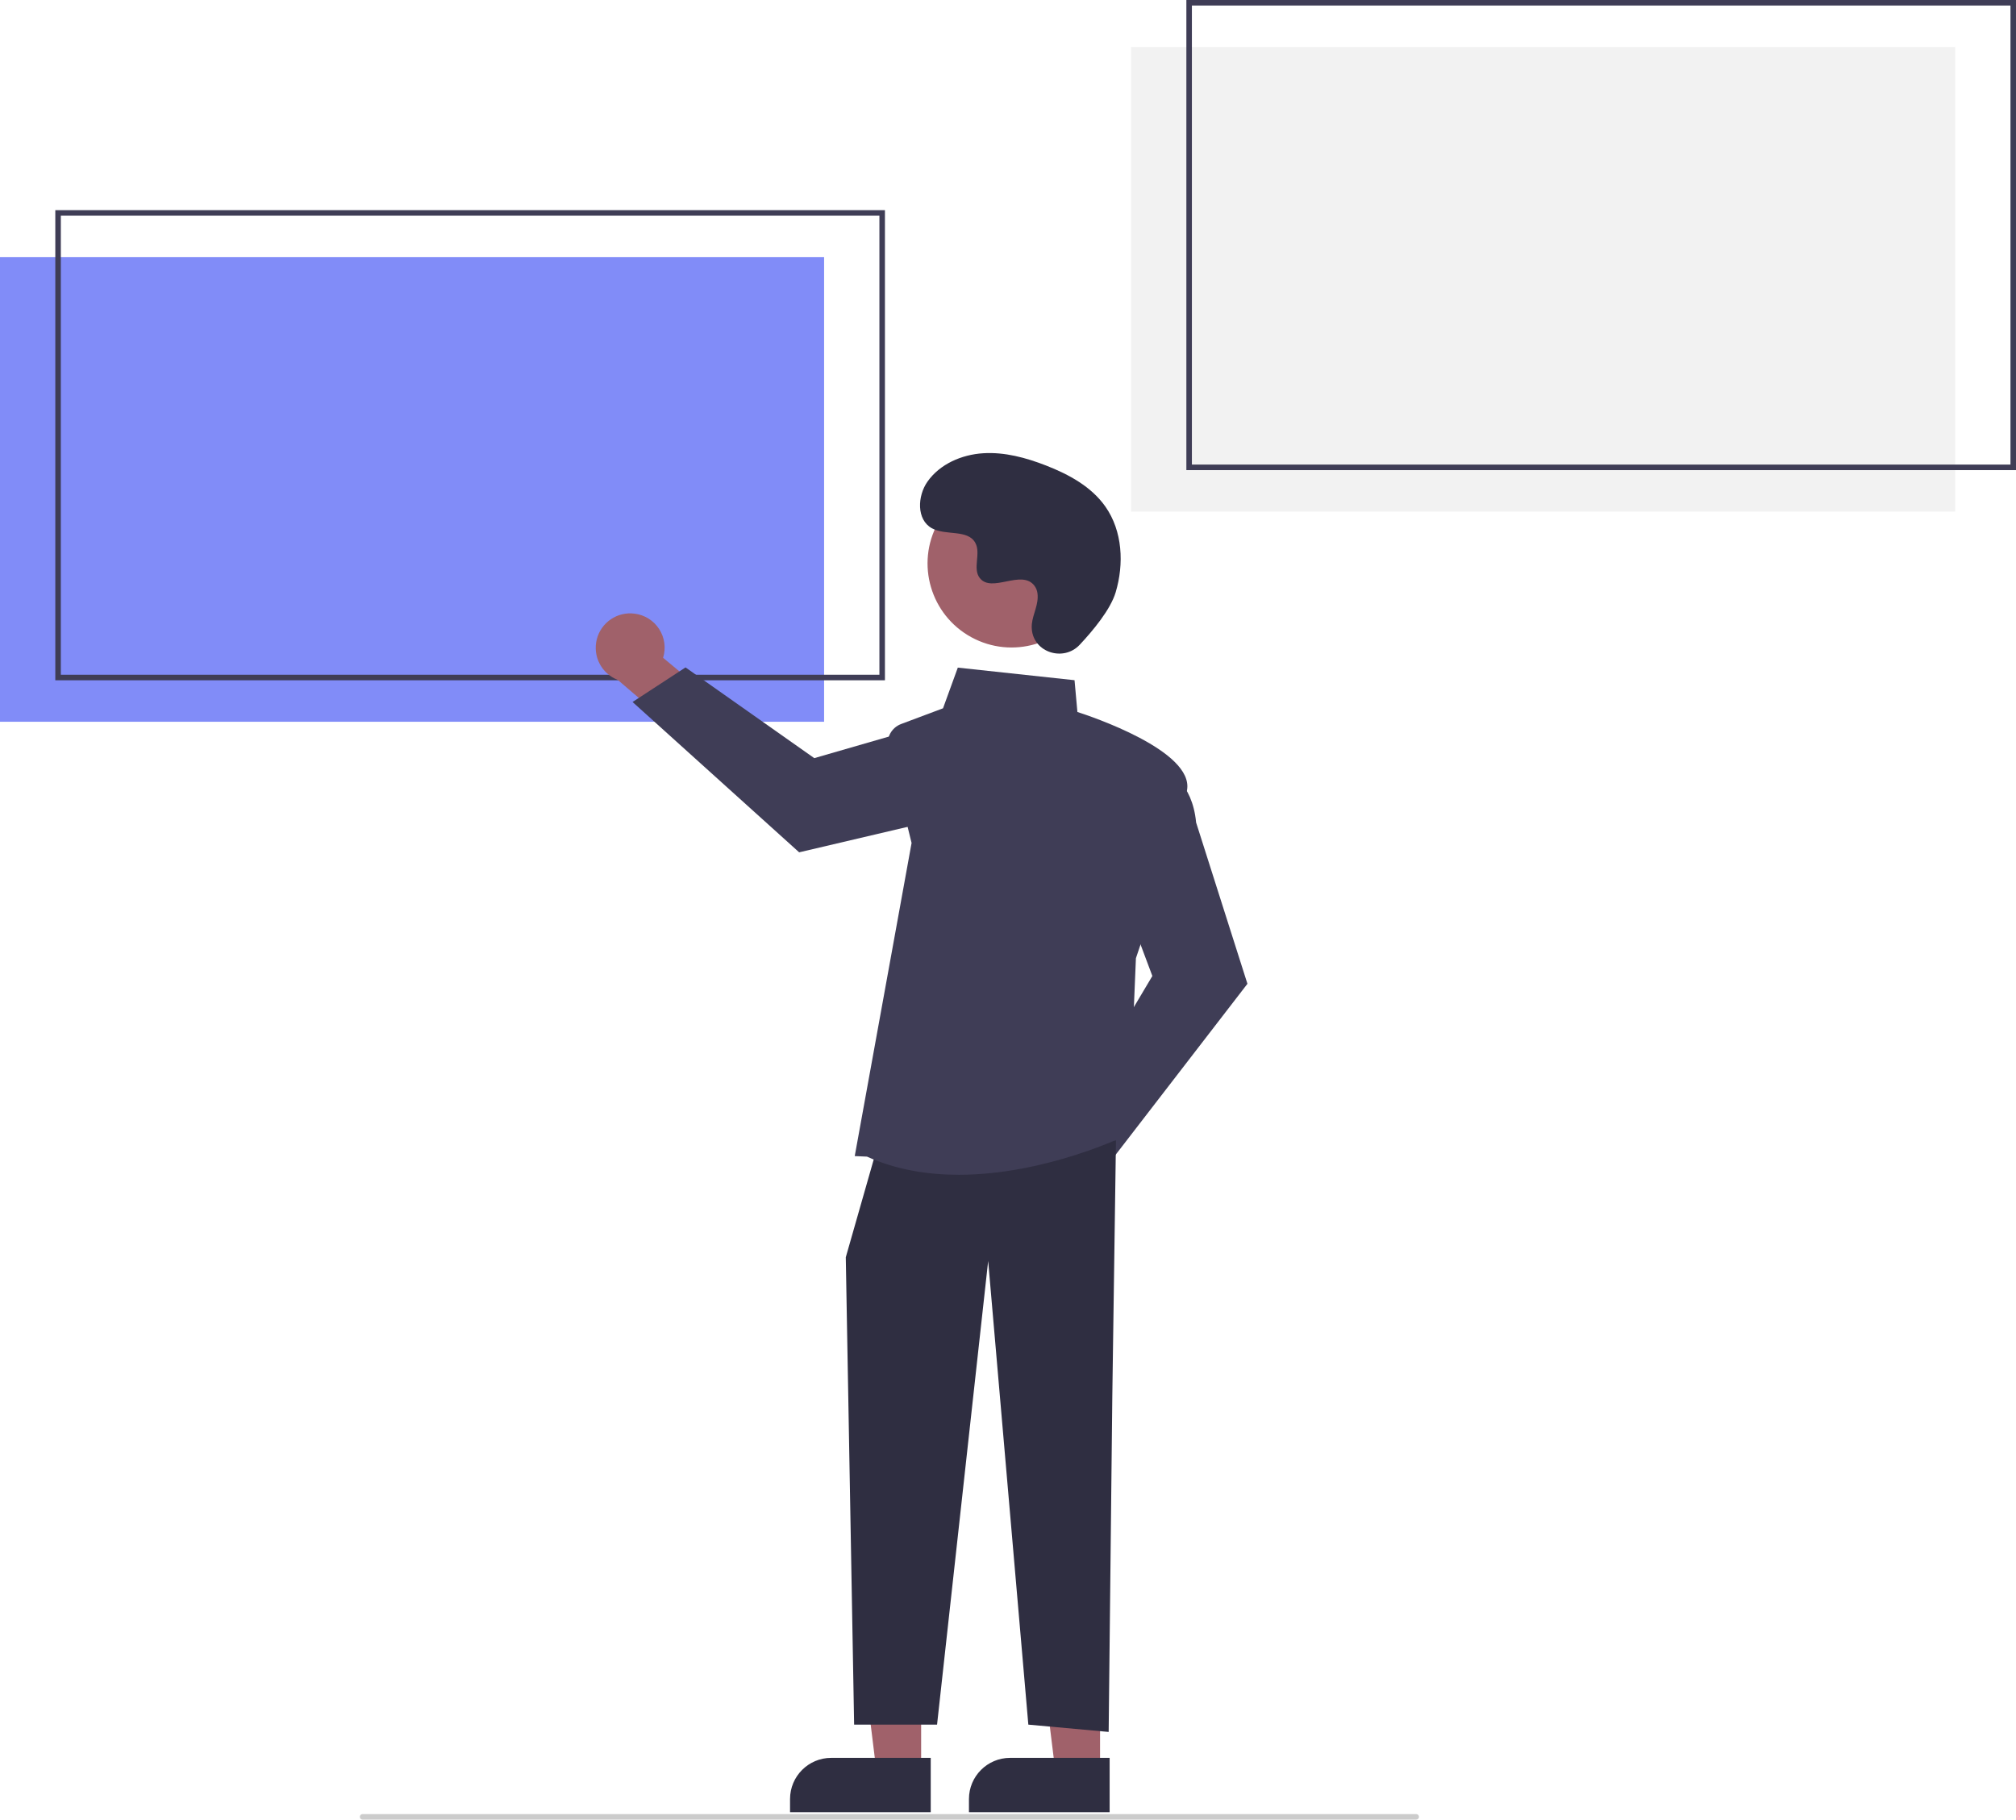
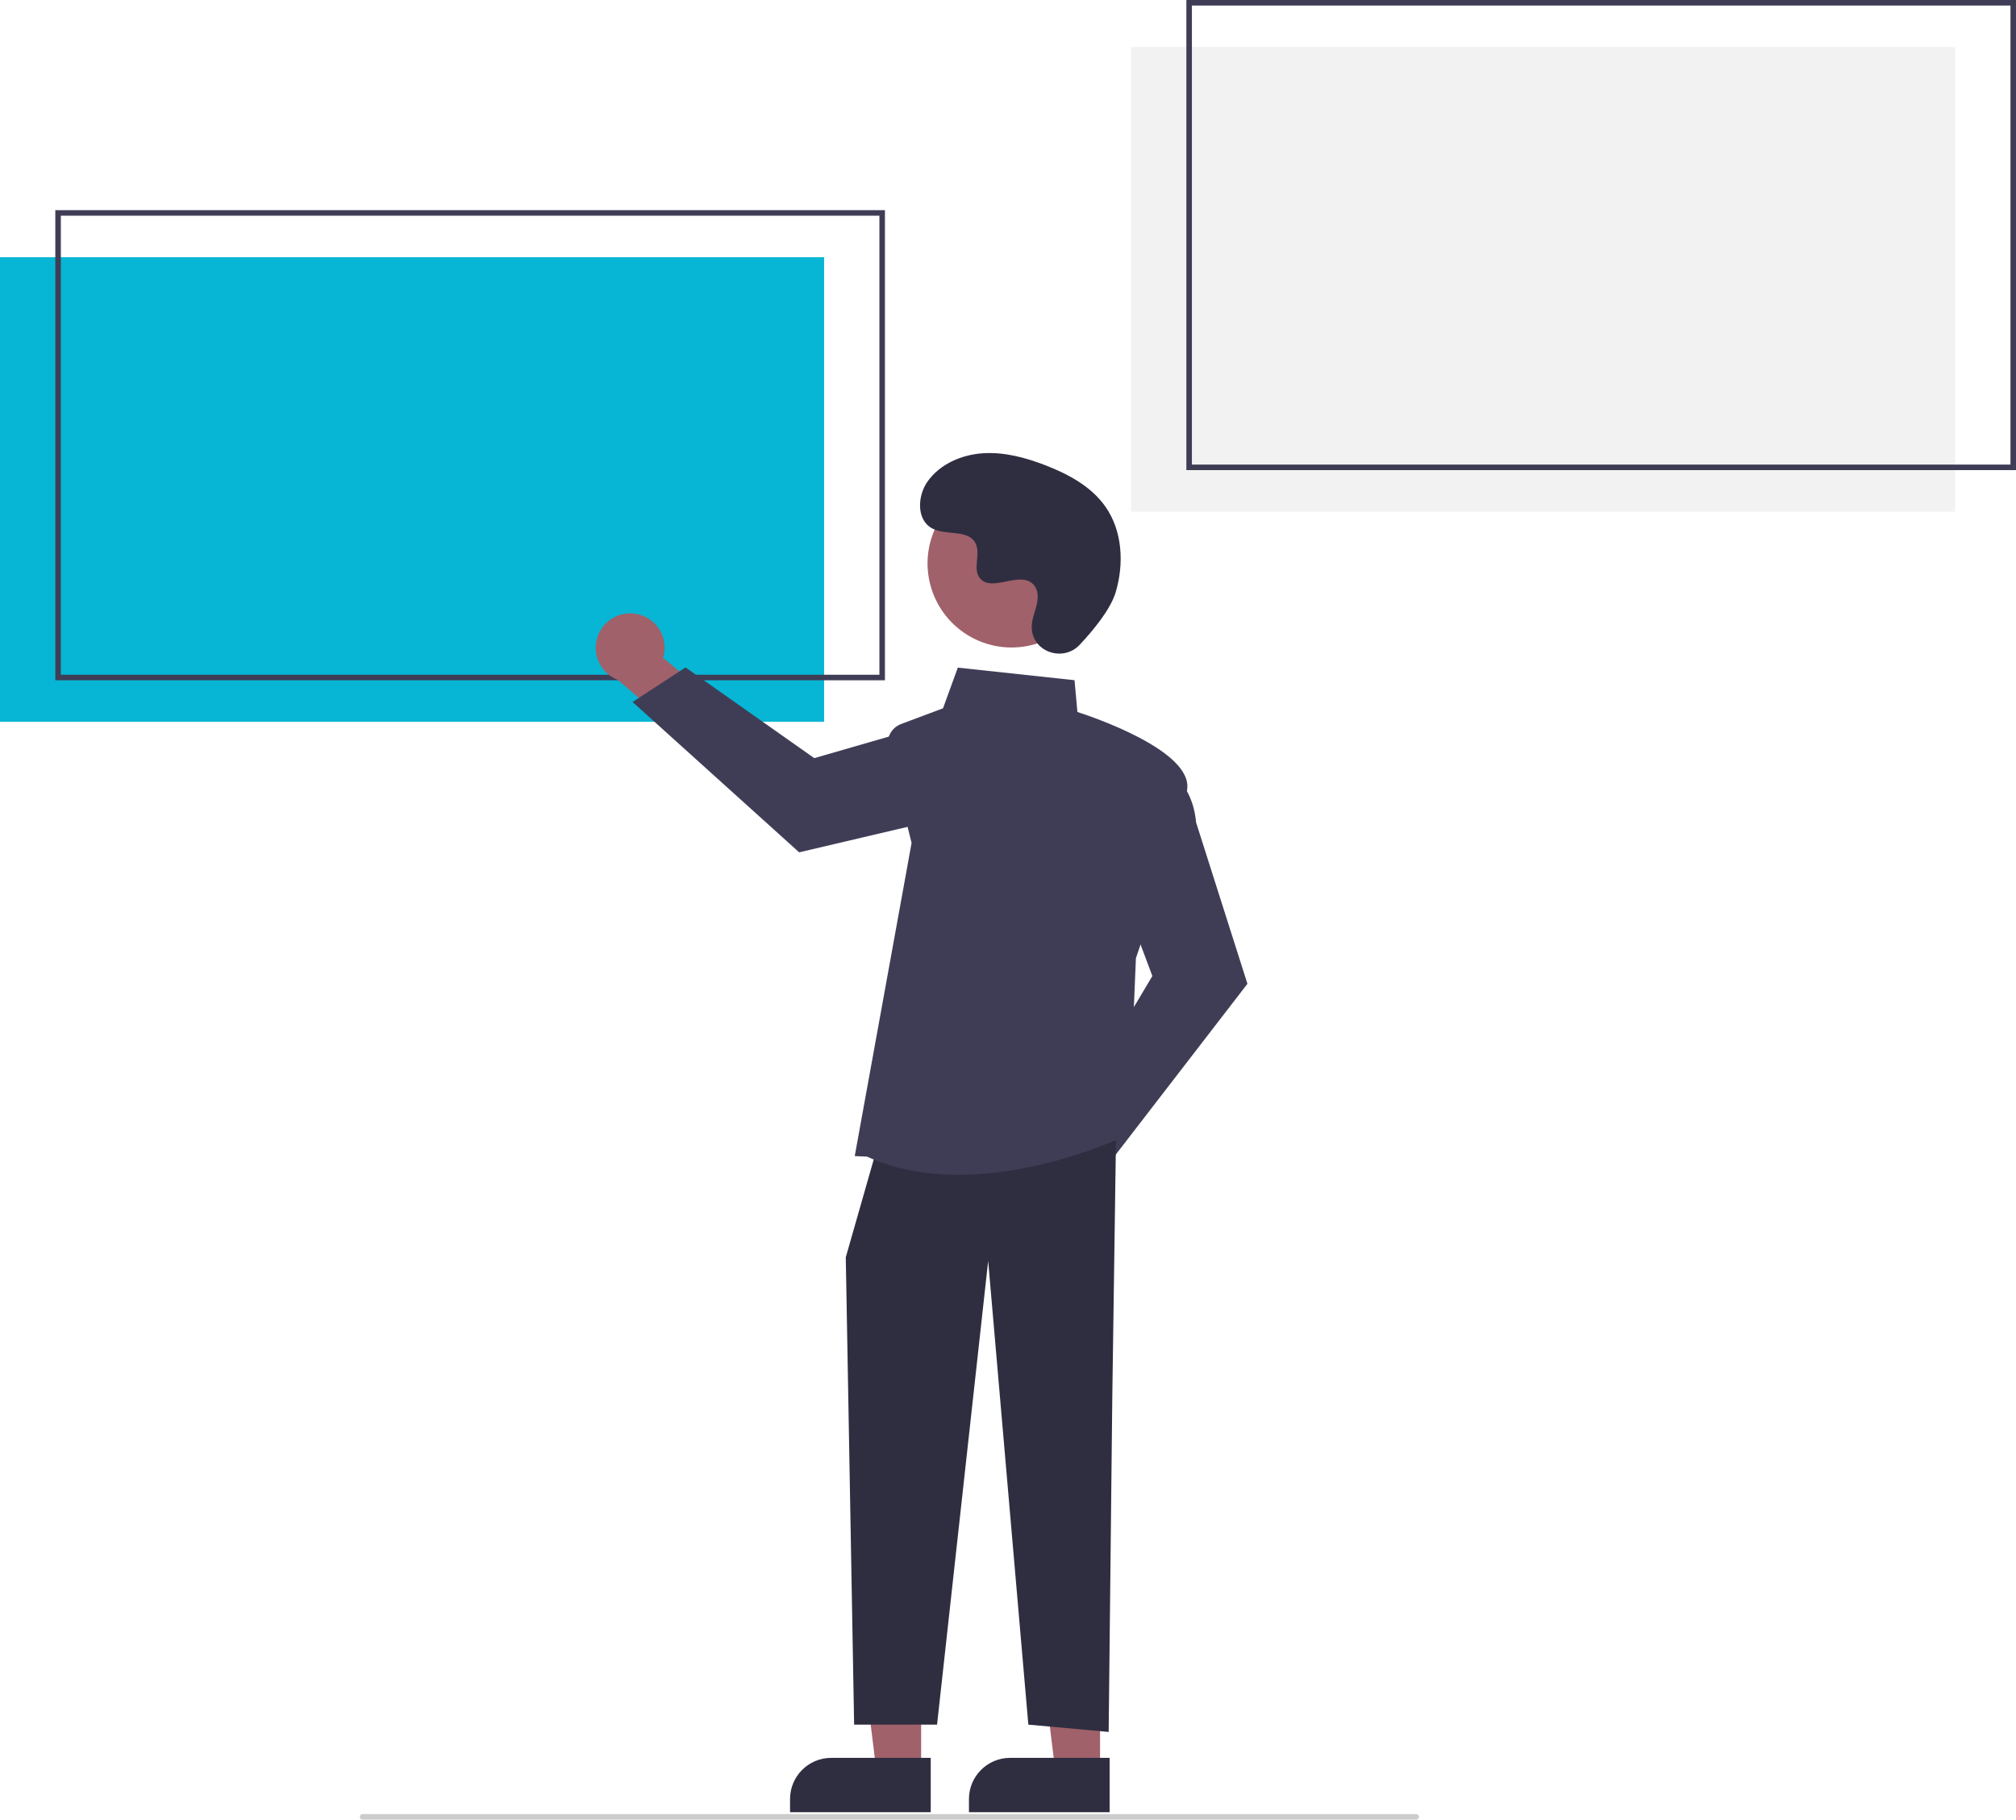
<svg xmlns="http://www.w3.org/2000/svg" id="currentIllo" data-name="Layer 1" width="729" height="658" viewBox="0 0 729 658" class="injected-svg DownloadModal__ImageFile-sc-p17csy-5 iIfSkb grid_media">
-   <rect y="93" width="298" height="168" fill="#818cf8" />
+   <rect y="93" width="298" height="168" fill="#06b6d4 " />
  <path d="M535.314,392.742h-300v-170h300Zm-298-2h296v-166h-296Z" transform="translate(-215.3144 -146.7423)" fill="#3f3d56" />
  <rect x="409" y="17" width="298" height="168" fill="#f2f2f2" />
  <path d="M944.314,316.742h-300v-170h300Zm-298-2h296v-166h-296Z" transform="translate(-215.3144 -146.7423)" fill="#3f3d56" />
  <path d="M727.429,804.742h-381a1,1,0,1,1,0-2h381a1,1,0,1,1,0,2Z" transform="translate(-215.3144 -146.7423)" fill="#ccc" />
  <path d="M584.946,568.475A12.38,12.38,0,0,1,600.061,556.989l16.372-23.073,16.448,6.529-23.578,32.258a12.447,12.447,0,0,1-24.357-4.23Z" transform="translate(-215.3144 -146.7423)" fill="#a0616a" />
  <path d="M602.906,548.632l29.109-48.957L620.155,468.049l16.152-43.074.596.256c.391.167,9.568,4.263,10.929,18.93l18.562,58.337-49.539,64.267Z" transform="translate(-215.3144 -146.7423)" fill="#3f3d56" />
  <path d="M444.813,368.651a12.38,12.38,0,0,1,10.282,15.958l21.738,18.107-7.782,15.894-30.339-26.002a12.447,12.447,0,0,1,6.1-23.957Z" transform="translate(-215.3144 -146.7423)" fill="#a0616a" />
  <path d="M463.207,388.091l46.56,32.807,32.448-9.379,41.696,19.434-.301.574c-.197.376-4.99,9.21-19.718,9.432l-59.597,13.996-60.245-54.36Z" transform="translate(-215.3144 -146.7423)" fill="#3f3d56" />
  <polygon points="333.089 640.297 316.903 640.297 309.202 577.863 333.092 577.864 333.089 640.297" fill="#a0616a" />
  <path d="M300.573,635.672h35.985a0,0,0,0,1,0,0v19.655a0,0,0,0,1,0,0H285.686a0,0,0,0,1,0,0v-4.768A14.887,14.887,0,0,1,300.573,635.672Z" fill="#2f2e41" />
  <polygon points="397.784 640.297 381.597 640.297 373.897 577.863 397.786 577.864 397.784 640.297" fill="#a0616a" />
  <path d="M365.267,635.672h35.985a0,0,0,0,1,0,0v19.655a0,0,0,0,1,0,0H350.38a0,0,0,0,1,0,0v-4.768A14.887,14.887,0,0,1,365.267,635.672Z" fill="#2f2e41" />
  <polygon points="403.54 412.407 402.22 504.828 400.9 626.295 371.853 623.654 357.33 455.977 338.846 623.654 308.859 623.654 305.839 454.657 316.401 417.688 403.54 412.407" fill="#2f2e41" />
  <path d="M528.82,564.995l-4.425-.192L544.949,451.576l-8.416-34.223a7.49,7.49,0,0,1,4.642-8.799l15.142-5.678,5.349-14.711,42.206,4.548L604.911,404.21c4.574,1.467,42.237,14.01,39.638,28.302-2.565,14.107-17.709,58.489-18.478,60.738l-2.652,63.649-.326.163c-.393.196-29.484,14.501-61.088,14.498C550.874,571.56,539.427,569.785,528.82,564.995Z" transform="translate(-215.3144 -146.7423)" fill="#3f3d56" />
  <circle cx="581.116" cy="350.496" r="30.389" transform="translate(-220.4805 545.5372) rotate(-61.33681)" fill="#a0616a" />
  <path d="M605.73,379.913c-5.791,6.169-16.547,2.857-17.301-5.57a10.182,10.182,0,0,1,.013-1.966c.39-3.733,2.546-7.122,2.03-11.064a5.802,5.802,0,0,0-1.062-2.716c-4.615-6.18-15.448,2.764-19.804-2.83-2.671-3.43.469-8.831-1.581-12.665-2.705-5.06-10.717-2.564-15.741-5.335-5.59-3.083-5.256-11.66-1.576-16.877,4.488-6.362,12.356-9.757,20.126-10.246s15.487,1.611,22.741,4.438c8.242,3.212,16.416,7.651,21.488,14.899,6.168,8.814,6.762,20.663,3.677,30.969C616.864,367.217,610.46,374.875,605.73,379.913Z" transform="translate(-215.3144 -146.7423)" fill="#2f2e41" />
</svg>
